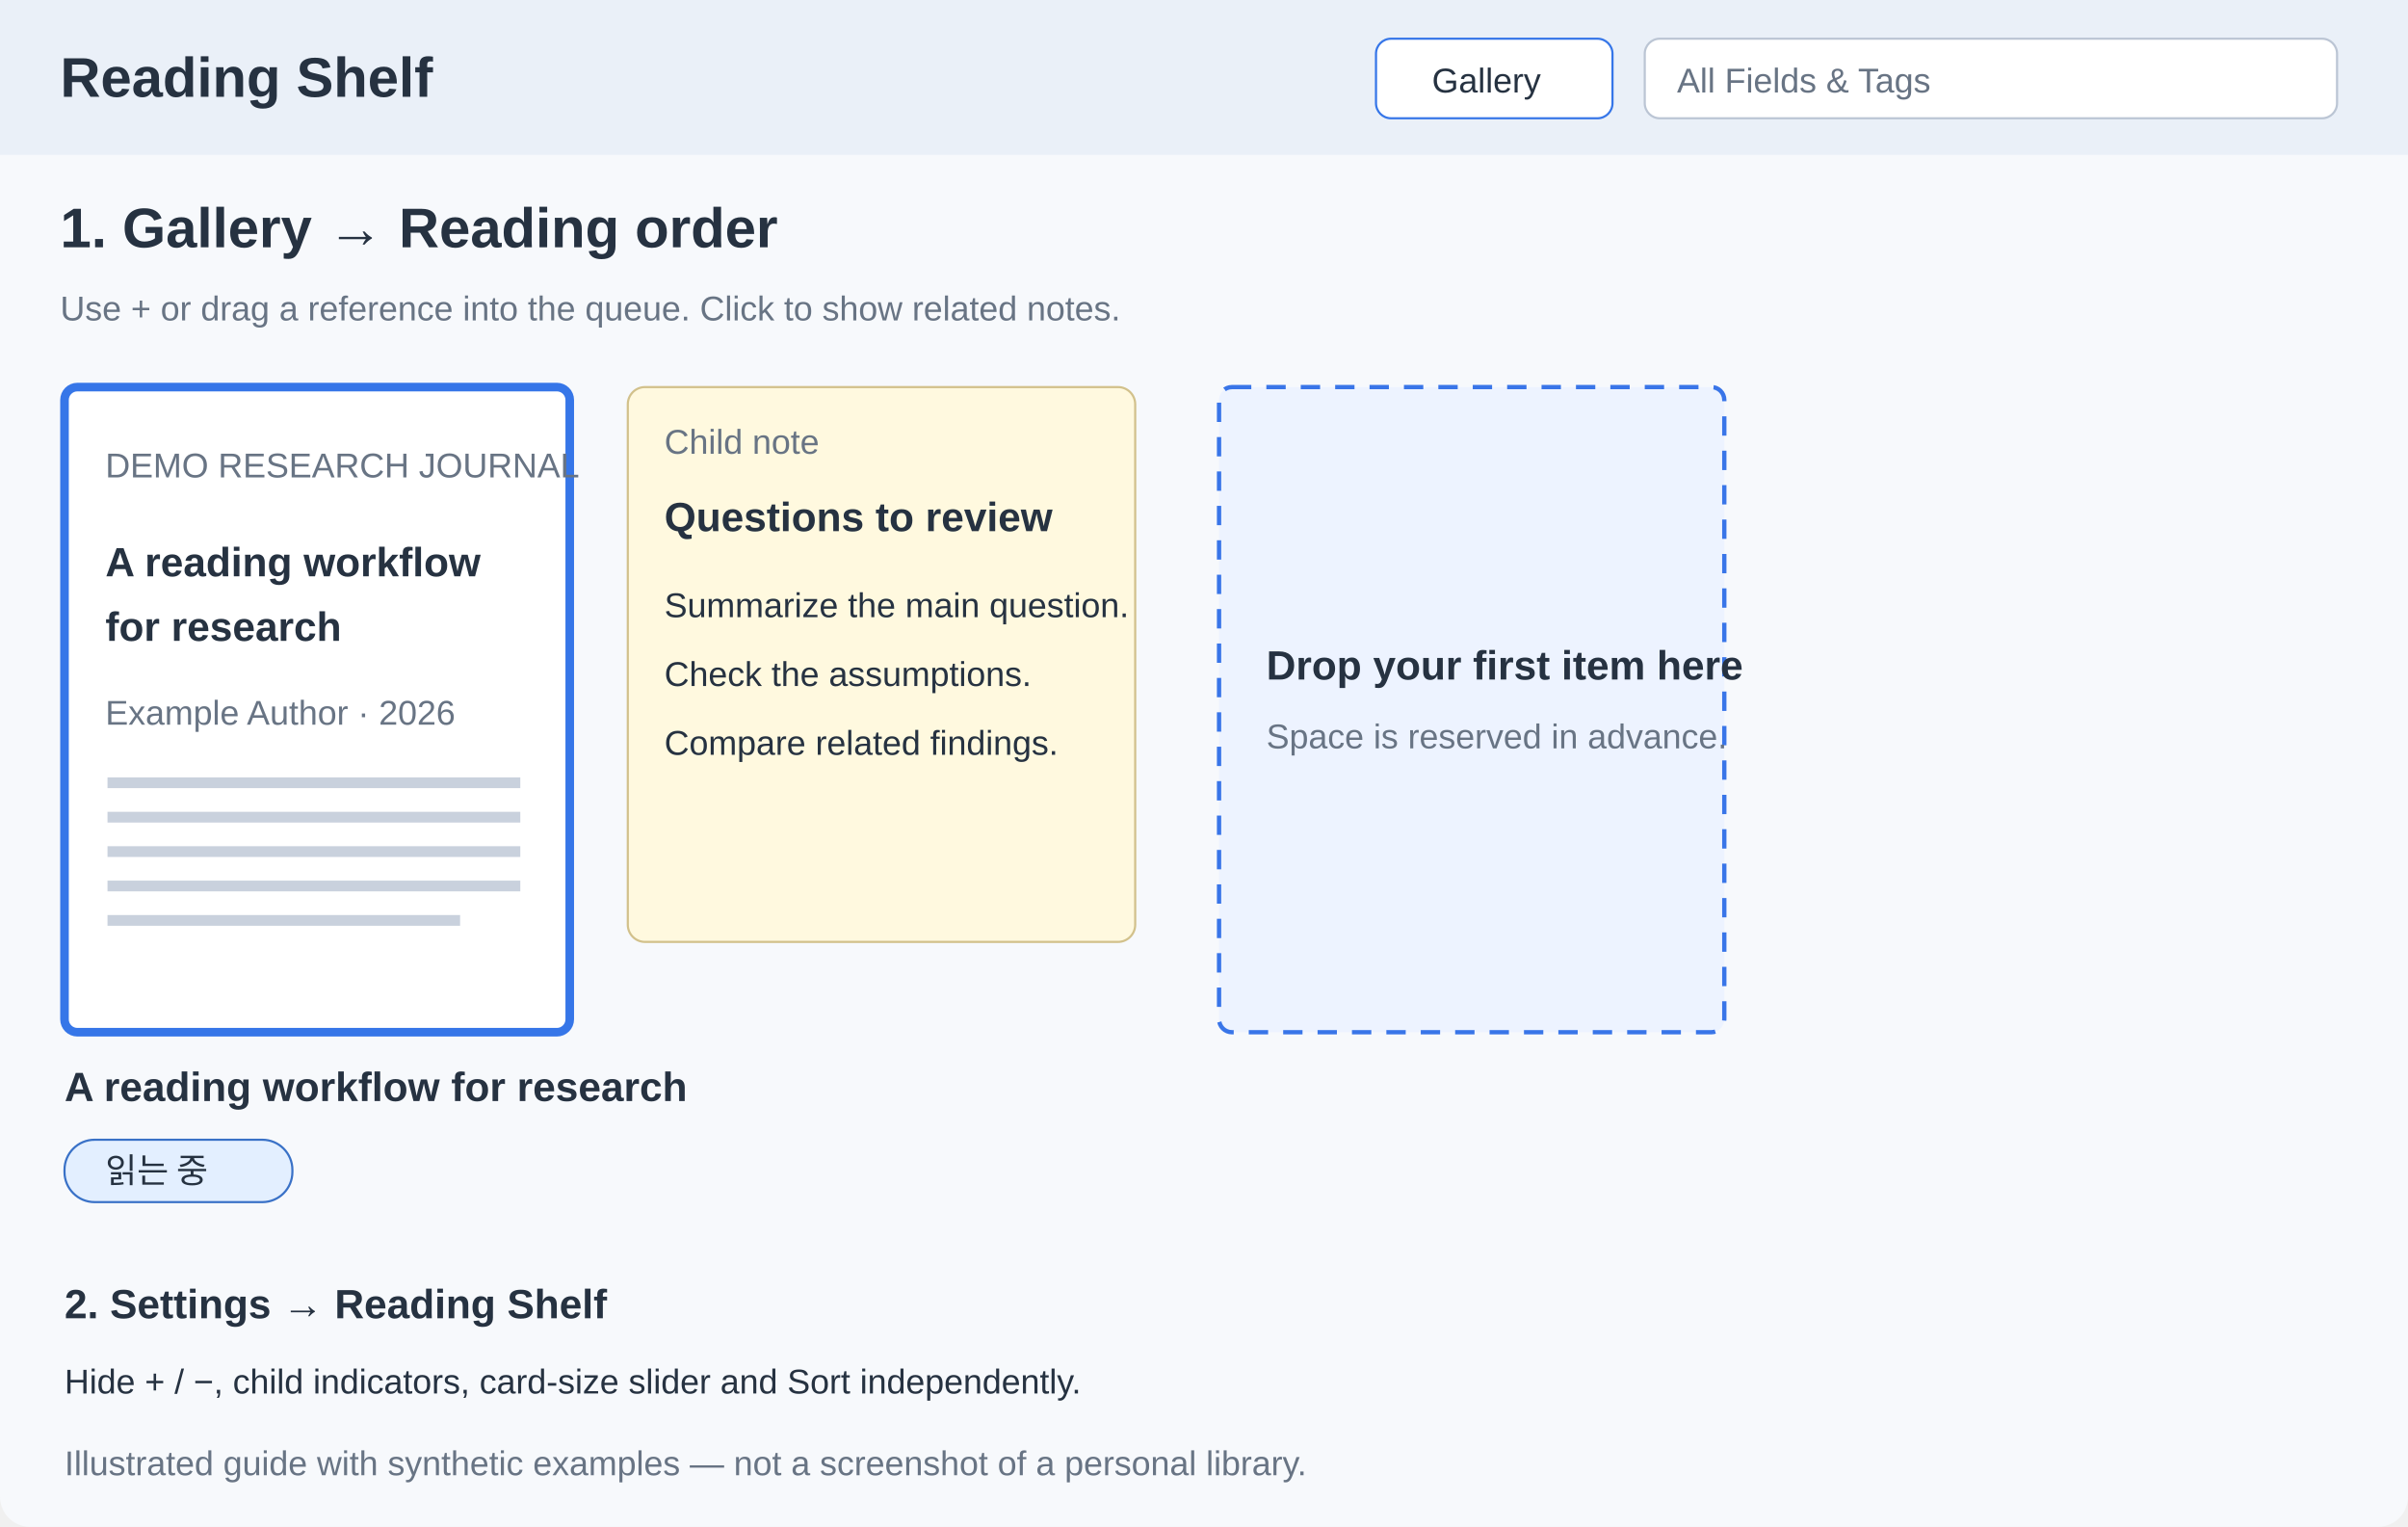
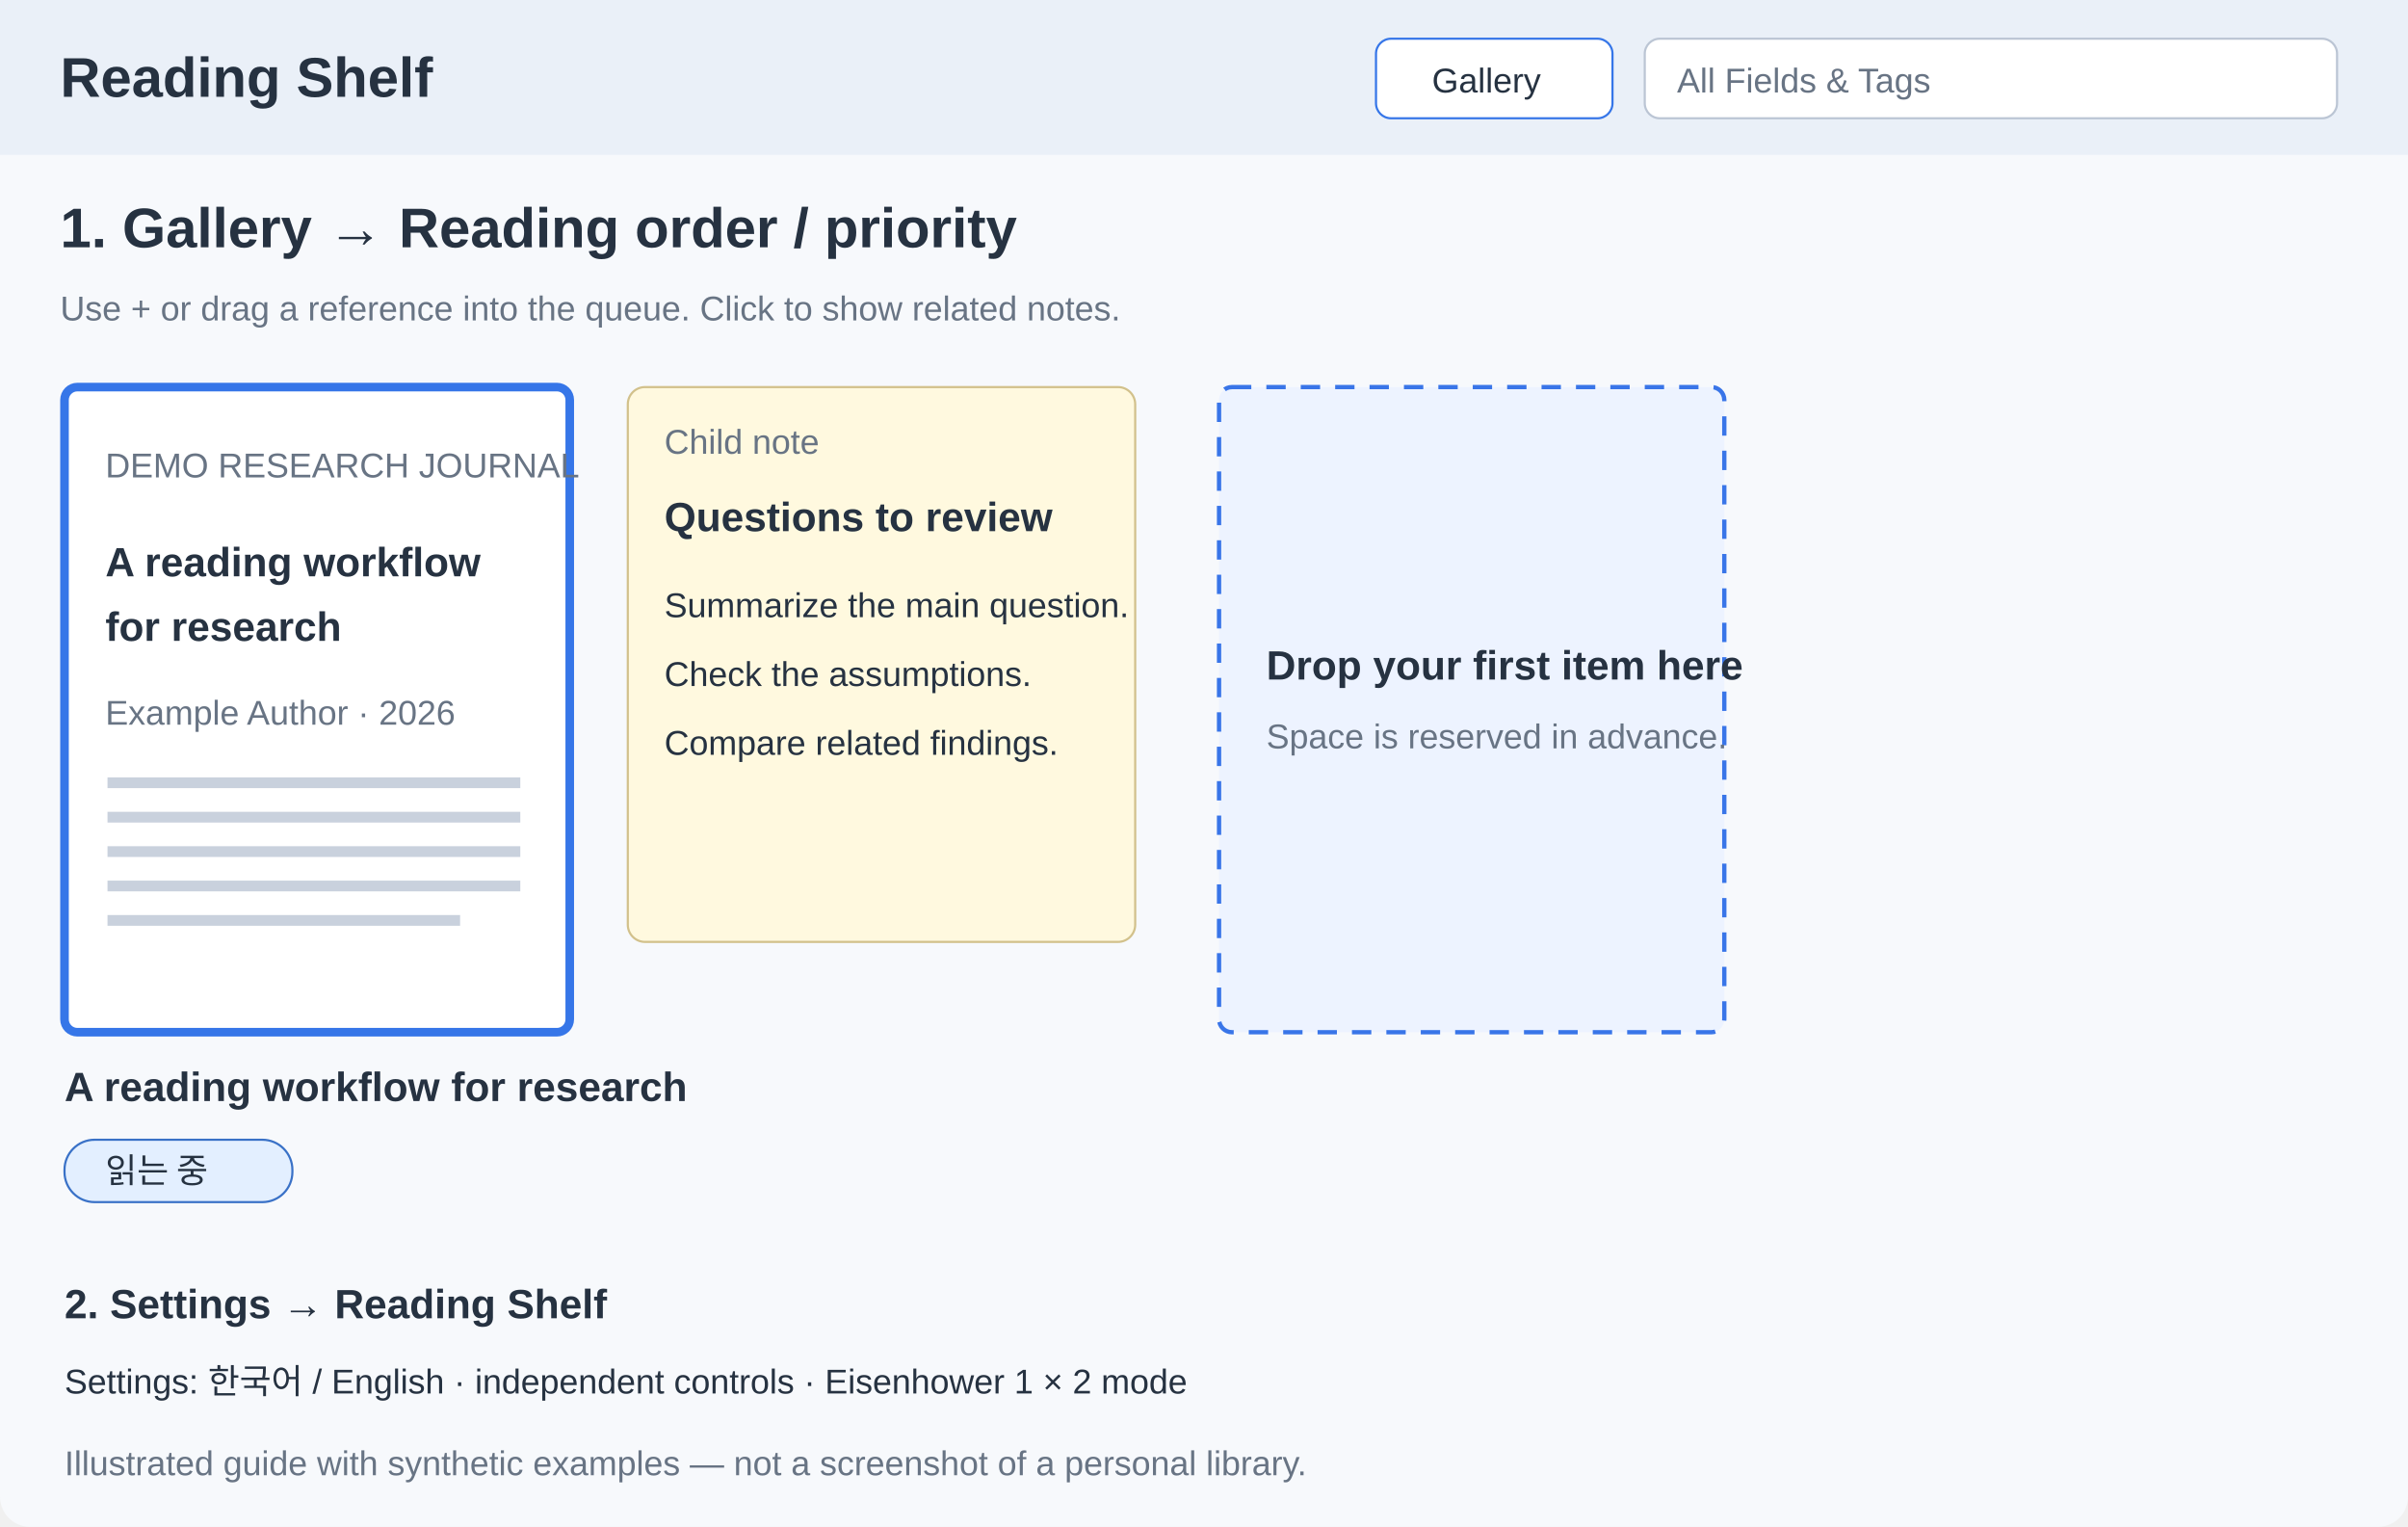
<svg xmlns="http://www.w3.org/2000/svg" width="1120" height="710" viewBox="0 0 1120 710">
  <style>text{font-family:Arial,sans-serif;fill:#263241}.small{font-size:16px}.label{font-size:19px;font-weight:bold}.muted{fill:#687484}.heading{font-size:26px;font-weight:bold}</style>
  <rect width="1120" height="710" rx="14" fill="#f7f9fc" />
  <rect x="0" y="0" width="1120" height="72" fill="#eaf0f8" />
  <text x="28" y="45" class="heading">Reading Shelf</text>
  <rect x="640" y="18" width="110" height="37" rx="7" fill="white" stroke="#3676e8" />
  <text x="666" y="43" class="small">Gallery</text>
  <rect x="765" y="18" width="322" height="37" rx="7" fill="white" stroke="#bbc5d4" />
  <text x="780" y="43" class="small muted">All Fields &amp; Tags</text>
-   <text x="28" y="115" class="heading">1. Gallery → Reading order</text>
+   <text x="28" y="115" class="heading">1. Gallery → Reading order / priority</text>
  <text x="28" y="149" class="small muted">Use + or drag a reference into the queue. Click to show related notes.</text>
  <rect x="30" y="180" width="235" height="300" rx="6" fill="white" stroke="#3676e8" stroke-width="4" />
  <text x="49" y="222" class="small muted">DEMO RESEARCH JOURNAL</text>
  <text x="49" y="268" class="label">A reading workflow</text>
  <text x="49" y="298" class="label">for research</text>
  <text x="49" y="337" class="small muted">Example Author · 2026</text>
  <path d="M50 364h192 M50 380h192 M50 396h192 M50 412h192 M50 428h164" stroke="#c9d1dd" stroke-width="5" />
  <text x="30" y="512" class="label">A reading workflow for research</text>
  <rect x="30" y="530" width="106" height="29" rx="14" fill="#e3efff" stroke="#3971c7" />
  <text x="49" y="550" class="small">읽는 중</text>
  <rect x="292" y="180" width="236" height="258" rx="8" fill="#fff9df" stroke="#d2c18b" />
  <text x="309" y="211" class="small muted">Child note</text>
  <text x="309" y="247" class="label">Questions to review</text>
  <text x="309" y="287" class="small">Summarize the main question.</text>
  <text x="309" y="319" class="small">Check the assumptions.</text>
  <text x="309" y="351" class="small">Compare related findings.</text>
  <rect x="567" y="180" width="235" height="300" rx="6" fill="#edf3ff" stroke="#3975e8" stroke-width="2" stroke-dasharray="9 7" />
  <text x="589" y="316" class="label">Drop your first item here</text>
  <text x="589" y="348" class="small muted">Space is reserved in advance.</text>
  <text x="30" y="613" class="label">2. Settings → Reading Shelf</text>
-   <text x="30" y="648" class="small">Hide + / −, child indicators, card-size slider and Sort independently.</text>
+   <text x="30" y="648" class="small">Settings: 한국어 / English · independent controls · Eisenhower 1 × 2 mode</text>
  <text x="30" y="686" class="small muted">Illustrated guide with synthetic examples — not a screenshot of a personal library.</text>
</svg>
